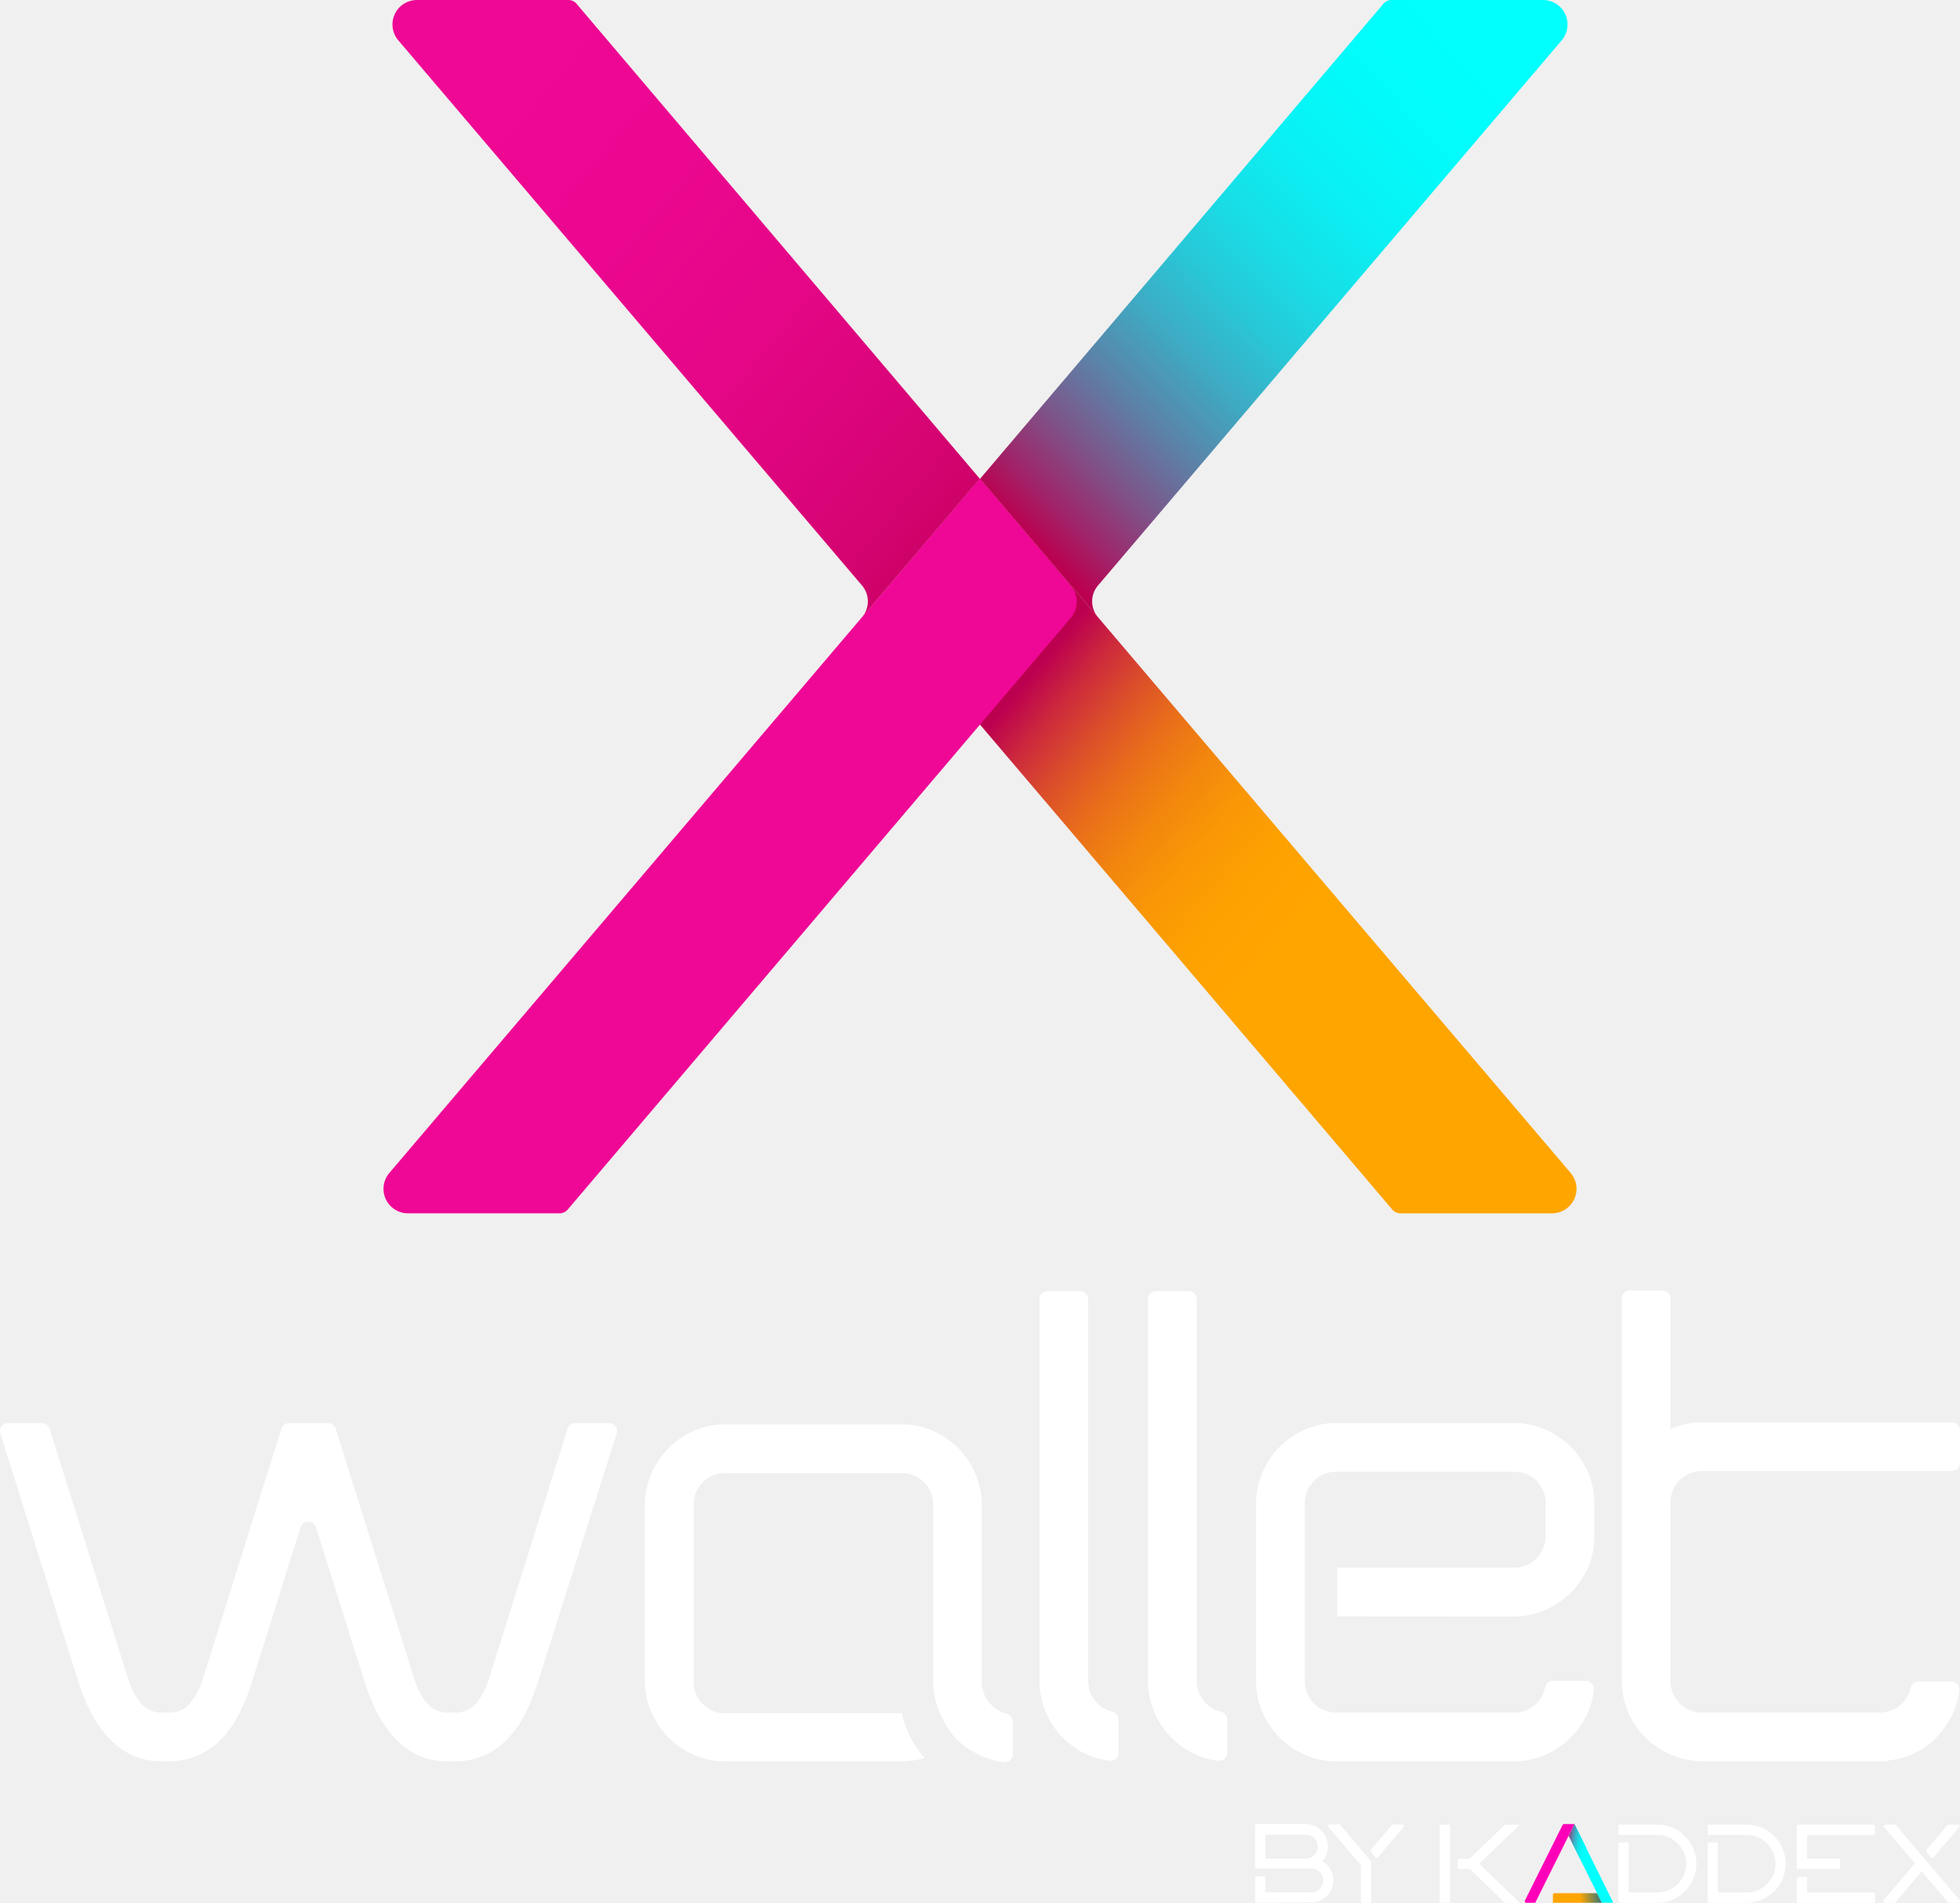
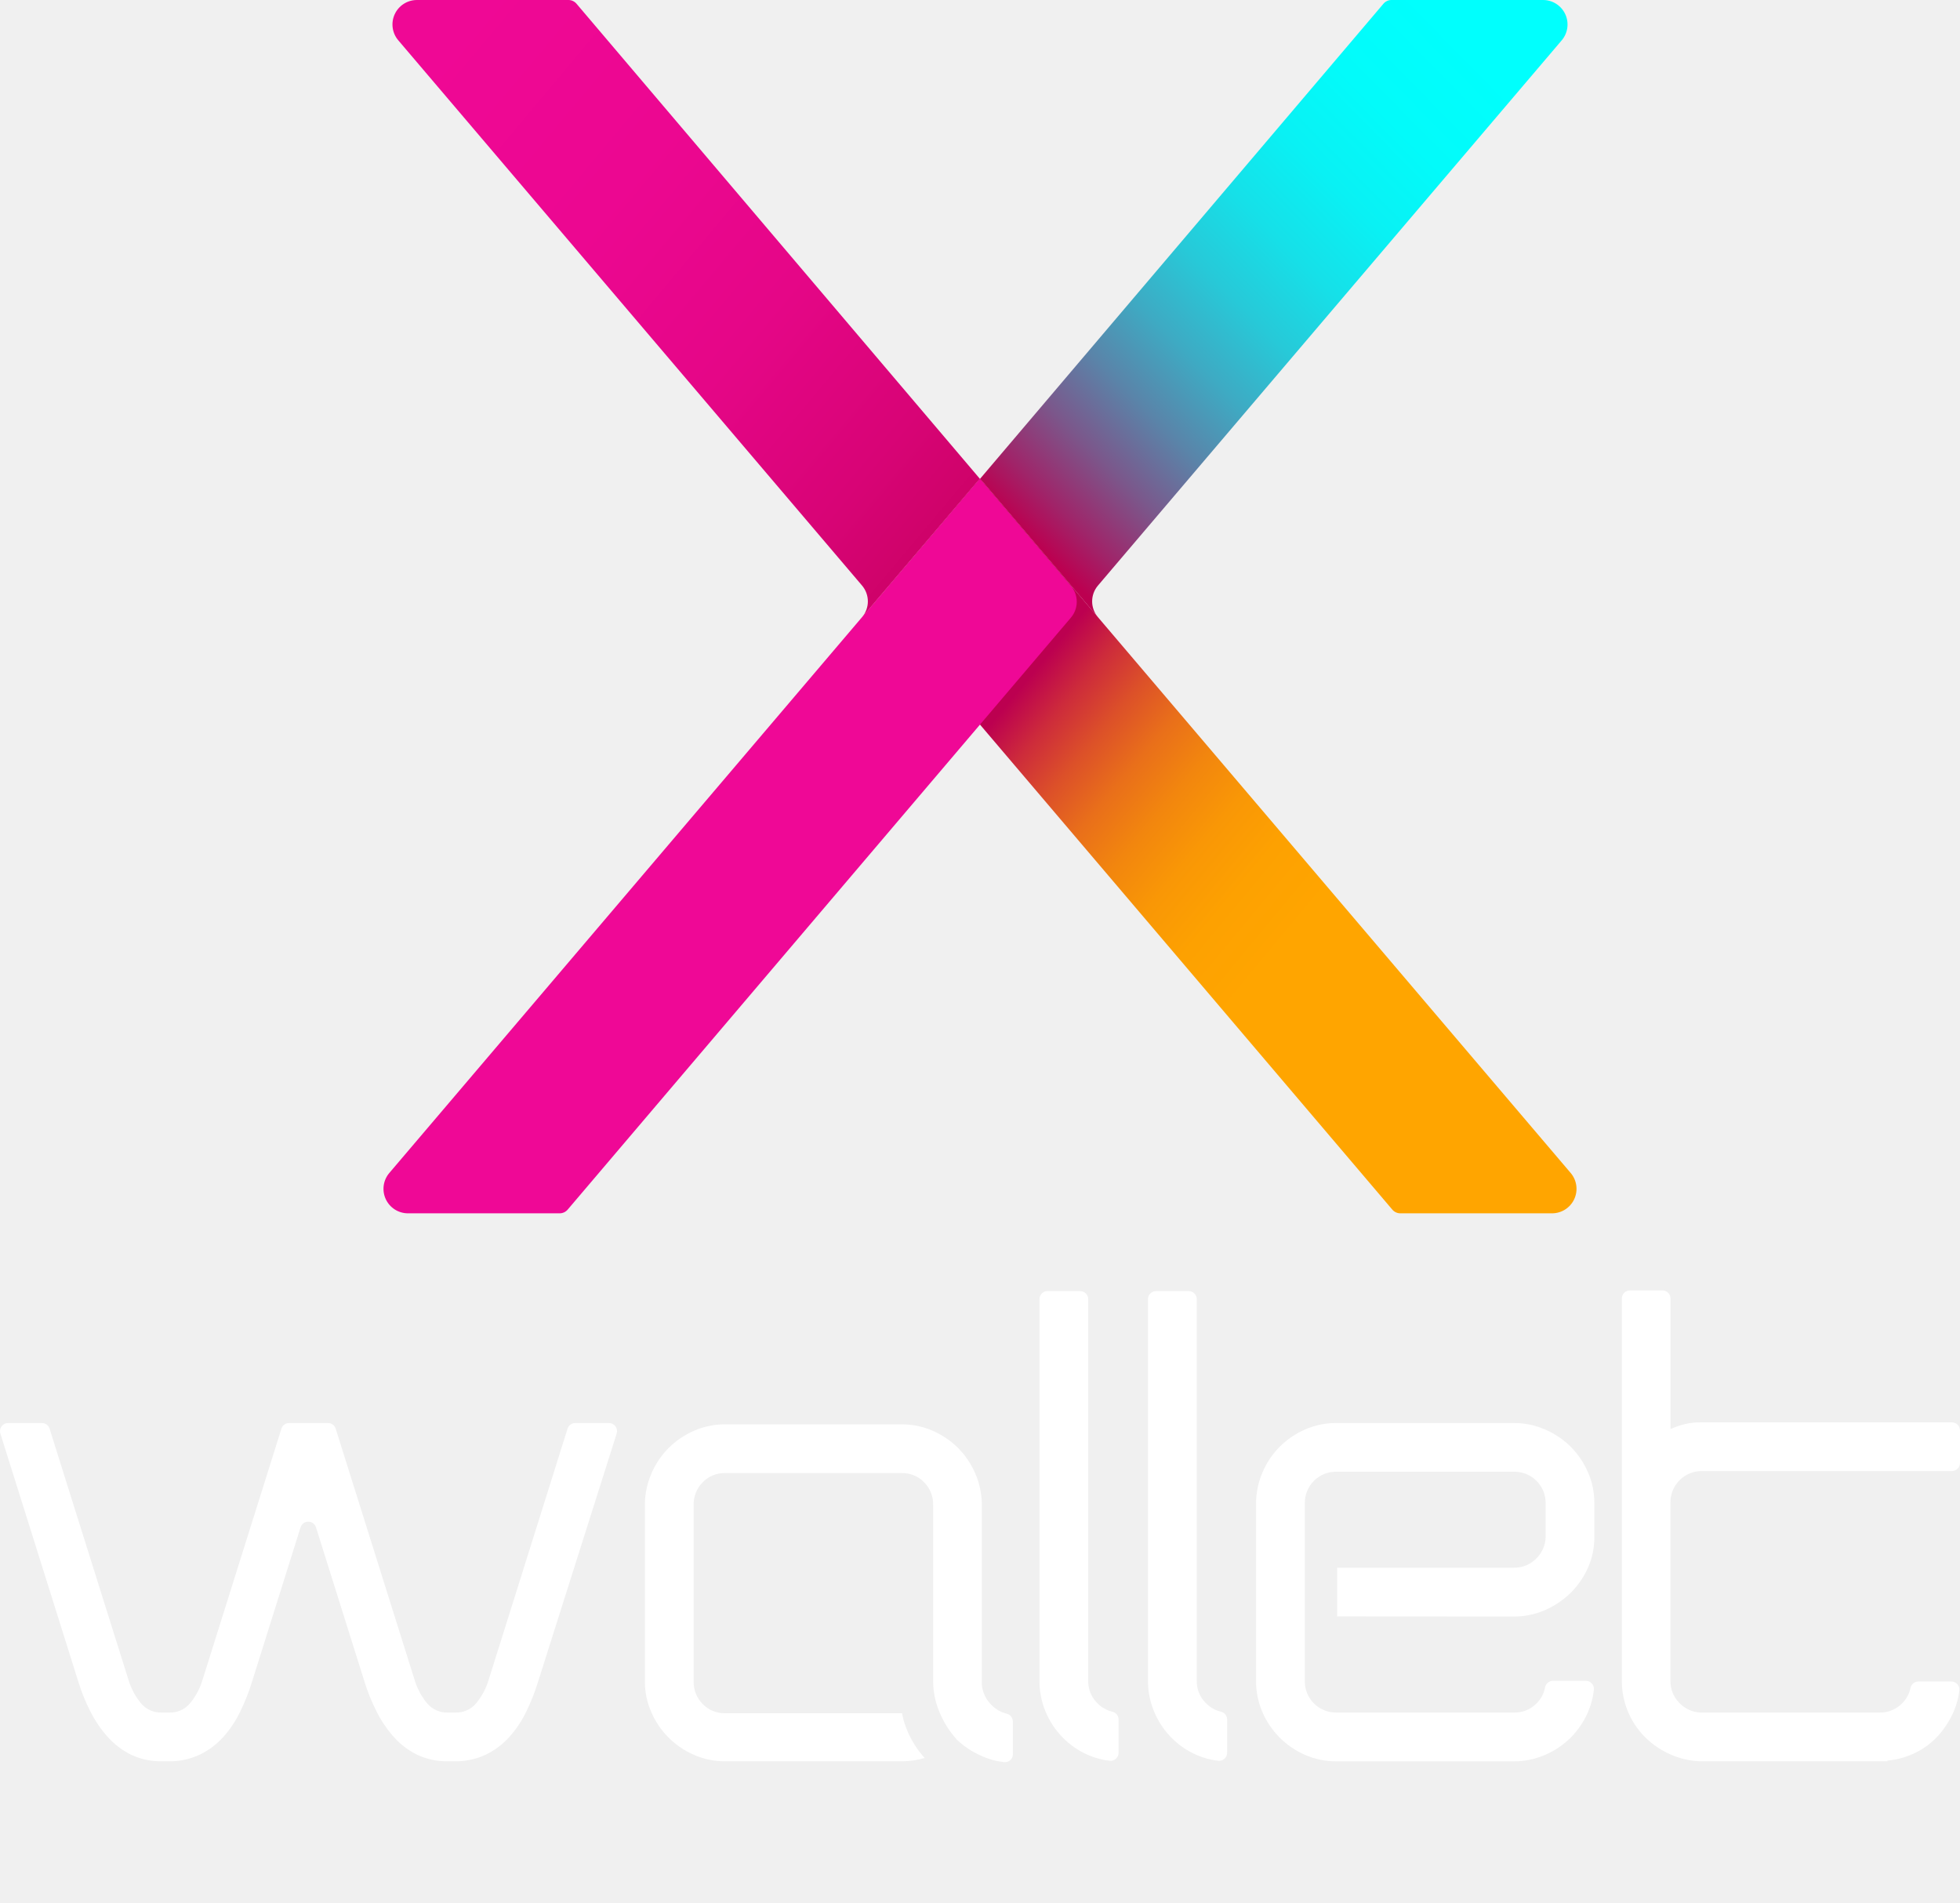
<svg xmlns="http://www.w3.org/2000/svg" xmlns:xlink="http://www.w3.org/1999/xlink" width="156.999" height="152.399" viewBox="0 0 156.999 152.399">
  <defs>
    <linearGradient id="linear-gradient" x1="0.134" y1="0.232" x2="0.586" y2="0.628" gradientUnits="objectBoundingBox">
      <stop offset="0.138" stop-color="#bc0050" />
      <stop offset="0.24" stop-color="#cd2b3b" />
      <stop offset="0.347" stop-color="#dc5029" />
      <stop offset="0.458" stop-color="#e96f1a" />
      <stop offset="0.575" stop-color="#f2860e" />
      <stop offset="0.698" stop-color="#f99706" />
      <stop offset="0.832" stop-color="#fda101" />
      <stop offset="1" stop-color="orange" />
    </linearGradient>
    <linearGradient id="linear-gradient-2" x1="-0.034" y1="0.996" x2="0.845" y2="0.089" gradientUnits="objectBoundingBox">
      <stop offset="0.138" stop-color="#bc0050" />
      <stop offset="0.192" stop-color="#a02469" />
      <stop offset="0.276" stop-color="#7b578b" />
      <stop offset="0.364" stop-color="#5a84a9" />
      <stop offset="0.454" stop-color="#3eaac3" />
      <stop offset="0.548" stop-color="#27c9d8" />
      <stop offset="0.645" stop-color="#16e0e8" />
      <stop offset="0.748" stop-color="#09f1f4" />
      <stop offset="0.86" stop-color="#02fbfa" />
      <stop offset="1" stop-color="#00fffd" />
    </linearGradient>
    <linearGradient id="linear-gradient-3" x1="0.067" y1="0.073" x2="1.11" y2="0.99" gradientUnits="objectBoundingBox">
      <stop offset="0" stop-color="#ef0895" />
      <stop offset="0.286" stop-color="#ec0791" />
      <stop offset="0.516" stop-color="#e50687" />
      <stop offset="0.726" stop-color="#d80476" />
      <stop offset="0.924" stop-color="#c7015f" />
      <stop offset="1" stop-color="#bf0054" />
    </linearGradient>
    <linearGradient id="linear-gradient-4" x1="0.551" y1="0.499" x2="1.089" y2="0.485" gradientUnits="objectBoundingBox">
      <stop offset="0" stop-color="orange" />
      <stop offset="1" stop-color="#076c95" />
    </linearGradient>
    <linearGradient id="linear-gradient-5" x1="-0.331" y1="0.264" x2="1.087" y2="0.669" xlink:href="#linear-gradient-2" />
  </defs>
  <g id="x-wallet_footer" data-name="x-wallet footer" transform="translate(-163.135 -88.714)">
    <g id="Group_74666" data-name="Group 74666" transform="translate(193.859 88.714)">
      <g id="Group_74663" data-name="Group 74663" transform="translate(40.027 38.34)">
        <path id="Path_69063" data-name="Path 69063" d="M284.828,165.535l7.913,9.308,32.393,38.1a.838.838,0,0,0,.64.3h12.146A1.961,1.961,0,0,0,339.414,210l-8.463-9.948L301.56,165.5l-9.441-11.1L284.826,163A1.96,1.96,0,0,0,284.828,165.535Z" transform="translate(-284.361 -154.406)" fill="url(#linear-gradient)" />
      </g>
      <path id="Path_69064" data-name="Path 69064" d="M307.095,138.151a1.96,1.96,0,0,1,0-2.541L344.24,91.945a1.961,1.961,0,0,0-1.494-3.231H330.6a.844.844,0,0,0-.64.3l-32.306,38.042Z" transform="translate(-249.869 -88.714)" fill="url(#linear-gradient-2)" />
      <g id="Group_74665" data-name="Group 74665">
        <g id="Group_74664" data-name="Group 74664" transform="translate(0 38.34)">
          <path id="Path_69065" data-name="Path 69065" d="M270.835,165.535l-7.914,9.308-32.393,38.1a.836.836,0,0,1-.64.3H217.743A1.961,1.961,0,0,1,216.249,210l8.463-9.948L254.1,165.5l9.441-11.1,7.293,8.59A1.96,1.96,0,0,1,270.835,165.535Z" transform="translate(-215.778 -154.406)" fill="#ef0896" />
        </g>
        <path id="Path_69066" data-name="Path 69066" d="M254.61,138.151a1.962,1.962,0,0,0,0-2.541L217.465,91.945a1.96,1.96,0,0,1,1.493-3.231H231.1a.845.845,0,0,1,.64.3l32.306,38.042Z" transform="translate(-216.284 -88.714)" fill="url(#linear-gradient-3)" />
      </g>
    </g>
-     <g id="Group_74670" data-name="Group 74670" transform="translate(263.667 234.804)">
-       <g id="Group_69389" data-name="Group 69389" transform="translate(14.793 0)">
-         <path id="Path_42610" data-name="Path 42610" d="M388.373,345.368h-3a.126.126,0,0,1-.126-.126v-4.577a.126.126,0,0,1,.126-.126h.643a.054.054,0,0,1,.054.054v3.893a.054.054,0,0,0,.054.054h2.253a2.218,2.218,0,0,0,1.156-.311,2.377,2.377,0,0,0,.839-.832,2.3,2.3,0,0,0,0-2.317,2.377,2.377,0,0,0-.839-.838,2.23,2.23,0,0,0-1.156-.31H385.3a.054.054,0,0,1-.054-.054v-.642a.126.126,0,0,1,.126-.127h3a3,3,0,0,1,1.569.424,3.224,3.224,0,0,1,1.135,1.135,3.11,3.11,0,0,1,0,3.141,3.237,3.237,0,0,1-1.135,1.133A3,3,0,0,1,388.373,345.368Z" transform="translate(-370.94 -339.061)" fill="#fff" />
-         <path id="Path_42611" data-name="Path 42611" d="M400.621,345.368h-3a.126.126,0,0,1-.126-.126v-4.577a.126.126,0,0,1,.126-.126h.643a.054.054,0,0,1,.054.054v3.893a.054.054,0,0,0,.054.054h2.253a2.218,2.218,0,0,0,1.156-.311,2.378,2.378,0,0,0,.837-.832,2.3,2.3,0,0,0,0-2.317,2.369,2.369,0,0,0-.837-.838,2.228,2.228,0,0,0-1.156-.31h-3.076a.054.054,0,0,1-.054-.054v-.642a.126.126,0,0,1,.126-.127h3a3,3,0,0,1,1.569.424,3.224,3.224,0,0,1,1.135,1.135,3.11,3.11,0,0,1,0,3.141,3.237,3.237,0,0,1-1.135,1.133A3.006,3.006,0,0,1,400.621,345.368Z" transform="translate(-376.039 -339.061)" fill="#fff" />
-         <path id="Path_42612" data-name="Path 42612" d="M409.867,339.108h6.006a.127.127,0,0,1,.127.127v.643a.054.054,0,0,1-.054.054h-5.328a.054.054,0,0,0-.054.054v1.793a.054.054,0,0,0,.054.054h2.459a.126.126,0,0,1,.126.126v.643a.055.055,0,0,1-.054.054h-3.279a.127.127,0,0,1-.127-.127v-3.295A.126.126,0,0,1,409.867,339.108Zm.7,4.246v1.132a.054.054,0,0,0,.054.054h5.256a.126.126,0,0,1,.127.126v.647a.054.054,0,0,1-.054.054h-6.079a.126.126,0,0,1-.126-.126v-1.815a.126.126,0,0,1,.126-.126h.643A.054.054,0,0,1,410.564,343.354Z" transform="translate(-381.139 -339.06)" fill="#fff" />
-         <path id="Path_42613" data-name="Path 42613" d="M422.522,345.368h-.782a.126.126,0,0,1-.1-.208l2.438-2.866a.128.128,0,0,0,0-.164l-2.392-2.812a.126.126,0,0,1,.1-.208h.782a.056.056,0,0,1,.041.019l3.558,4.19q.717.84,1.561,1.84a.127.127,0,0,1-.1.208h-.777a.055.055,0,0,1-.041-.019l-2.081-2.453a.054.054,0,0,0-.082,0l-2.086,2.454A.056.056,0,0,1,422.522,345.368Z" transform="translate(-386.082 -339.061)" fill="#fff" />
-         <path id="Path_69067" data-name="Path 69067" d="M430.031,339.108h-.782a.054.054,0,0,0-.041.019l-1.694,1.993a.131.131,0,0,0,0,.164l.43.507a.054.054,0,0,0,.083,0l2.1-2.475A.126.126,0,0,0,430.031,339.108Z" transform="translate(-388.527 -339.06)" fill="#fff" />
-         <g id="Group_74667" data-name="Group 74667" transform="translate(6.812)">
-           <path id="Path_69068" data-name="Path 69068" d="M379.512,348.512" transform="translate(-375.365 -342.976)" fill="#fff" />
-           <g id="Group_68654" data-name="Group 68654" transform="translate(2.253 5.536)">
-             <g id="Group_68653" data-name="Group 68653">
-               <path id="Path_41688" data-name="Path 41688" d="M379.84,348.582a.125.125,0,0,0-.113-.07h-3.335a.126.126,0,0,0-.126.126v.593a.054.054,0,0,0,.054.054h3.868Z" transform="translate(-376.266 -348.512)" fill="url(#linear-gradient-4)" />
-             </g>
-           </g>
-           <g id="Group_68657" data-name="Group 68657" transform="translate(3.523)">
-             <g id="Group_68656" data-name="Group 68656">
-               <path id="Path_41689" data-name="Path 41689" d="M379.059,339.026l3.076,6.231a.054.054,0,0,1-.048.078h-.829l-2.424-4.877" transform="translate(-378.605 -339.026)" fill="#00fffd" />
-               <path id="Path_69069" data-name="Path 69069" d="M378.9,339.026l.913,1.851-.466.936-.889-1.788a.127.127,0,0,1,0-.113Z" transform="translate(-378.441 -339.026)" fill="url(#linear-gradient-5)" />
-             </g>
-           </g>
-           <g id="Group_68660" data-name="Group 68660">
-             <g id="Group_68659" data-name="Group 68659">
-               <path id="Path_41690" data-name="Path 41690" d="M375.433,339.1a.125.125,0,0,1,.113-.07h.837l-.008.015-.458.918-2.659,5.34a.054.054,0,0,1-.048.03h-.678a.126.126,0,0,1-.113-.183Z" transform="translate(-372.406 -339.026)" fill="#ff00b9" />
-             </g>
-           </g>
-         </g>
-         <g id="Group_74668" data-name="Group 74668" transform="translate(0 0.048)">
-           <path id="Path_69070" data-name="Path 69070" d="M361.507,339.108h-.647a.126.126,0,0,0-.126.127v6a.126.126,0,0,0,.126.126h.647a.055.055,0,0,0,.054-.054v-6.149A.055.055,0,0,0,361.507,339.108Z" transform="translate(-360.734 -339.108)" fill="#fff" />
-           <path id="Path_69071" data-name="Path 69071" d="M365.016,342.335a.126.126,0,0,1,0-.182l3.076-2.944a.054.054,0,0,0-.037-.093H367.05a.126.126,0,0,0-.087.035l-2.774,2.655a.126.126,0,0,1-.087.035h-.76a.126.126,0,0,0-.126.126v.641a.054.054,0,0,0,.054.054h.85a.127.127,0,0,1,.087.035l2.756,2.641a.127.127,0,0,0,.087.035h1.005a.054.054,0,0,0,.037-.093Z" transform="translate(-361.767 -339.111)" fill="#fff" />
-         </g>
-       </g>
-       <g id="Group_74669" data-name="Group 74669">
-         <path id="Path_42608" data-name="Path 42608" d="M348.853,342.083V345.3a.054.054,0,0,1-.054.054h-.644a.126.126,0,0,1-.126-.126v-2.84a.126.126,0,0,0-.03-.082l-2.569-3.023a.126.126,0,0,1,.1-.208h.787a.055.055,0,0,1,.041.019L348.824,342A.128.128,0,0,1,348.853,342.083Zm2.5-3h-.78a.056.056,0,0,0-.041.019l-1.7,2a.131.131,0,0,0,0,.163l.431.509a.054.054,0,0,0,.082,0l2.107-2.483A.126.126,0,0,0,351.353,339.081Z" transform="translate(-339.557 -339.046)" fill="#fff" />
-         <path id="Path_69072" data-name="Path 69072" d="M341.38,342.576a1.583,1.583,0,0,0-.547-.546.054.054,0,0,1-.013-.083,1.6,1.6,0,0,0,.4-1.135,1.738,1.738,0,0,0-.239-.9,1.826,1.826,0,0,0-.641-.649,1.689,1.689,0,0,0-.884-.241h-3.942a.127.127,0,0,0-.127.127v3.32a.126.126,0,0,0,.127.126h1.948c.252-.006.552-.006.9-.006H339.9a.912.912,0,0,1,.673.28.955.955,0,0,1,0,1.346.912.912,0,0,1-.673.28h-3.686v-1.227a.054.054,0,0,0-.054-.054h-.645a.126.126,0,0,0-.127.126v1.3h0v.626a.054.054,0,0,0,.054.054l4.453-.023a1.7,1.7,0,0,0,.889-.24,1.813,1.813,0,0,0,.641-.64,1.707,1.707,0,0,0,.24-.889A1.689,1.689,0,0,0,341.38,342.576Zm-1.224-1.09a.967.967,0,0,1-.62.312h-3.268a.054.054,0,0,1-.054-.054V339.93a.054.054,0,0,1,.054-.054h3.186a.905.905,0,0,1,.673.287.943.943,0,0,1,.277.673A.927.927,0,0,1,340.156,341.485Z" transform="translate(-335.388 -339.026)" fill="#fff" />
-       </g>
-     </g>
    <g id="Group_74671" data-name="Group 74671" transform="translate(163.135 192.066)">
      <path id="Path_69073" data-name="Path 69073" d="M182.38,307.1A8.714,8.714,0,0,1,181,309.162a6.045,6.045,0,0,1-1.9,1.409,5.607,5.607,0,0,1-2.438.515h-.542a5.557,5.557,0,0,1-2.465-.515,6.155,6.155,0,0,1-1.869-1.409,9.384,9.384,0,0,1-1.408-2.059,14.551,14.551,0,0,1-.976-2.411l-6.237-19.856a.648.648,0,0,1,.618-.842h2.706a.648.648,0,0,1,.618.454l6.359,20.244a5.391,5.391,0,0,0,.948,1.734,2.087,2.087,0,0,0,1.707.758h.542a2.089,2.089,0,0,0,1.707-.758,5.4,5.4,0,0,0,.948-1.734l6.359-20.244a.648.648,0,0,1,.618-.454h3.112a.648.648,0,0,1,.618.454l6.359,20.244a5.38,5.38,0,0,0,.948,1.734,2.087,2.087,0,0,0,1.707.758h.542a2.09,2.09,0,0,0,1.707-.758,5.389,5.389,0,0,0,.948-1.734l6.36-20.244a.648.648,0,0,1,.618-.454h2.7a.648.648,0,0,1,.617.843l-6.289,19.855a16.244,16.244,0,0,1-.948,2.411,8.714,8.714,0,0,1-1.382,2.059,6.051,6.051,0,0,1-1.9,1.409,5.608,5.608,0,0,1-2.438.515h-.542a5.557,5.557,0,0,1-2.465-.515,6.148,6.148,0,0,1-1.869-1.409A9.4,9.4,0,0,1,193.3,307.1a14.6,14.6,0,0,1-.975-2.411l-3.879-12.339a.648.648,0,0,0-1.236,0l-3.879,12.339A16.31,16.31,0,0,1,182.38,307.1Z" transform="translate(-163.135 -273.374)" fill="#fff" />
      <path id="Path_69074" data-name="Path 69074" d="M280.625,307.351a2.546,2.546,0,0,1-1.177-.658,2.625,2.625,0,0,1-.812-1.653V290.628a6.234,6.234,0,0,0-.515-2.493,6.579,6.579,0,0,0-1.382-2.059,6.668,6.668,0,0,0-2.032-1.381,6.045,6.045,0,0,0-2.465-.515h-14.2a6.044,6.044,0,0,0-2.466.515,6.647,6.647,0,0,0-2.032,1.381,6.547,6.547,0,0,0-1.381,2.059,6.213,6.213,0,0,0-.515,2.493v14.141a6.022,6.022,0,0,0,.515,2.465,6.569,6.569,0,0,0,3.413,3.414,6.025,6.025,0,0,0,2.466.515h14.2a6.333,6.333,0,0,0,1.821-.263l-.023-.022a7.606,7.606,0,0,1-1.409-2.249,6.229,6.229,0,0,1-.385-1.313h-14.2a2.4,2.4,0,0,1-1.761-.731,2.464,2.464,0,0,1-.731-1.815V290.628a2.465,2.465,0,0,1,.731-1.815,2.4,2.4,0,0,1,1.761-.732h14.2a2.4,2.4,0,0,1,1.761.732,2.463,2.463,0,0,1,.731,1.815v14.087a6.318,6.318,0,0,0,.488,2.465,7.605,7.605,0,0,0,1.409,2.249,7.084,7.084,0,0,0,1.227.93c.255.144.523.275.8.4a5.971,5.971,0,0,0,1.727.472l.015,0,.03,0,.043,0h.025l.045,0,.022,0,.046-.007.019-.005c.016,0,.031-.008.046-.013l.018-.007a.417.417,0,0,0,.045-.018l.018-.009a.411.411,0,0,0,.042-.022l.016-.01.04-.026.014-.011.038-.03.012-.013.035-.034.012-.015c.011-.012.021-.024.03-.037s.008-.012.012-.018.017-.025.025-.038l.011-.022a.381.381,0,0,0,.02-.038c0-.008.006-.015.009-.023s.011-.027.016-.04.005-.018.008-.027a.4.4,0,0,0,.011-.039c0-.012,0-.023.006-.036s0-.022.005-.033a.573.573,0,0,0,0-.071v-2.607A.652.652,0,0,0,280.625,307.351Z" transform="translate(-199.991 -273.452)" fill="#fff" />
      <path id="Path_69075" data-name="Path 69075" d="M309.057,265.891a.648.648,0,0,1,.648.648V297.1a2.445,2.445,0,0,0,.7,1.761,2.48,2.48,0,0,0,1.234.716.648.648,0,0,1,.5.63v2.657a.649.649,0,0,1-.724.644,5.962,5.962,0,0,1-1.741-.473,6.4,6.4,0,0,1-2.032-1.409,6.569,6.569,0,0,1-1.354-2.059,6.317,6.317,0,0,1-.488-2.465V266.539a.648.648,0,0,1,.648-.648Z" transform="translate(-222.538 -265.837)" fill="#fff" />
      <path id="Path_69076" data-name="Path 69076" d="M323.954,265.891a.648.648,0,0,1,.648.648V297.1a2.444,2.444,0,0,0,.7,1.761,2.48,2.48,0,0,0,1.234.716.648.648,0,0,1,.5.63v2.657a.649.649,0,0,1-.724.644,5.966,5.966,0,0,1-1.741-.473,6.392,6.392,0,0,1-2.032-1.409,6.56,6.56,0,0,1-1.355-2.059,6.317,6.317,0,0,1-.488-2.465V266.539a.648.648,0,0,1,.648-.648Z" transform="translate(-228.74 -265.837)" fill="#fff" />
      <path id="Path_69077" data-name="Path 69077" d="M389.623,266.446v10.46a6.422,6.422,0,0,1,1.165-.406,5.276,5.276,0,0,1,1.219-.135h20.158a.648.648,0,0,1,.648.648v2.605a.648.648,0,0,1-.648.648h-20a2.5,2.5,0,0,0-2.546,2.546v14.25a2.445,2.445,0,0,0,.7,1.761,2.5,2.5,0,0,0,1.734.786h14.3a2.465,2.465,0,0,0,1.815-.731,2.4,2.4,0,0,0,.679-1.234.652.652,0,0,1,.636-.526h2.633a.649.649,0,0,1,.645.72,5.778,5.778,0,0,1-.421,1.61,7.24,7.24,0,0,1-1.219,1.95,5.95,5.95,0,0,1-1.842,1.409,6.326,6.326,0,0,1-2.276.65v.054H392.007a6.5,6.5,0,0,1-2.438-.569,6.734,6.734,0,0,1-2-1.381,6.349,6.349,0,0,1-1.842-4.5V266.446a.648.648,0,0,1,.648-.648h2.605A.648.648,0,0,1,389.623,266.446Z" transform="translate(-255.814 -265.798)" fill="#fff" />
      <path id="Path_69078" data-name="Path 69078" d="M356.177,299.491a6.121,6.121,0,0,0,2.438-.488,6.846,6.846,0,0,0,2-1.3,6.531,6.531,0,0,0,1.409-1.924,6.014,6.014,0,0,0,.6-2.411v-2.98a6.035,6.035,0,0,0-.515-2.465,6.66,6.66,0,0,0-1.381-2.032,6.571,6.571,0,0,0-2.059-1.382,6.232,6.232,0,0,0-2.492-.515h-14.2a6.17,6.17,0,0,0-2.52.515,6.641,6.641,0,0,0-2.032,1.382,6.558,6.558,0,0,0-1.381,2.058,6.217,6.217,0,0,0-.515,2.493v14.2a6.151,6.151,0,0,0,.515,2.52,6.567,6.567,0,0,0,3.414,3.414,6.151,6.151,0,0,0,2.52.515h14.2a6.213,6.213,0,0,0,2.492-.515,6.553,6.553,0,0,0,2.059-1.382,6.639,6.639,0,0,0,1.381-2.032,6,6,0,0,0,.477-1.8.65.65,0,0,0-.644-.723h-2.63a.649.649,0,0,0-.636.531,2.41,2.41,0,0,1-.683,1.284,2.465,2.465,0,0,1-1.815.731h-14.2a2.5,2.5,0,0,1-2.547-2.546v-14.2a2.5,2.5,0,0,1,2.547-2.546h14.2a2.5,2.5,0,0,1,2.546,2.546v2.709a2.507,2.507,0,0,1-.786,1.734,2.447,2.447,0,0,1-1.761.7H342.025v3.9Z" transform="translate(-234.916 -273.374)" fill="#fff" />
    </g>
  </g>
</svg>
